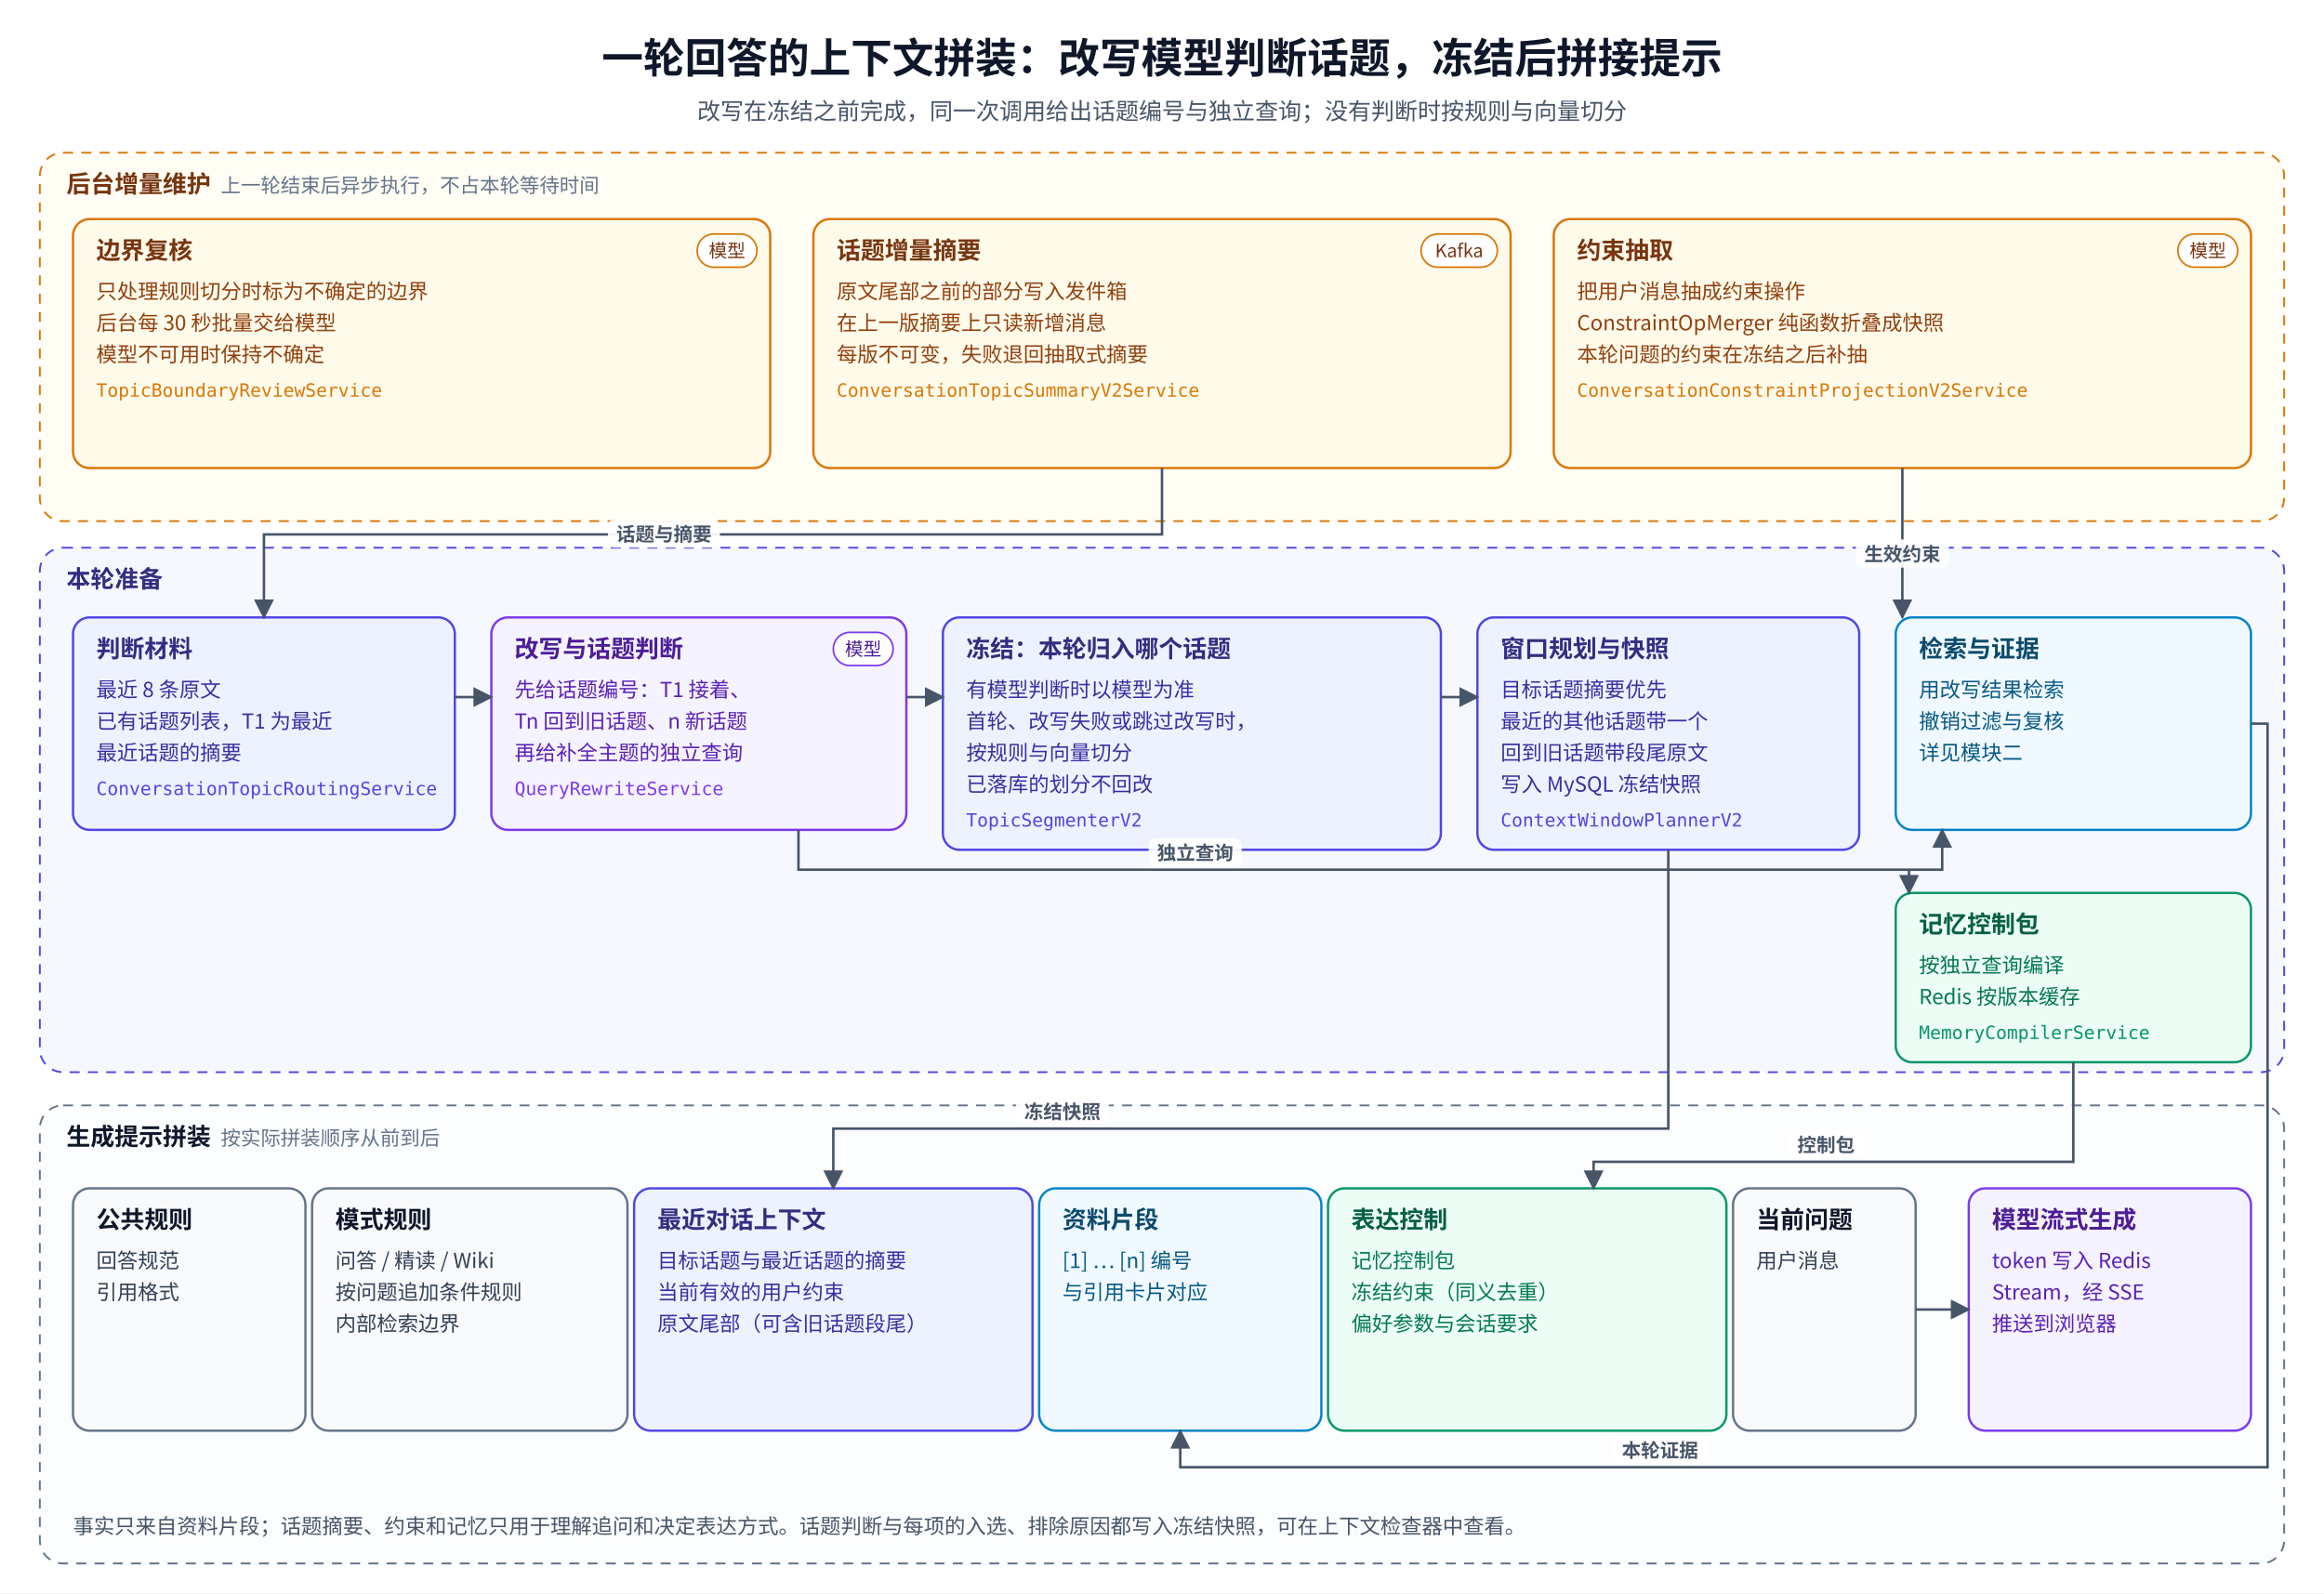
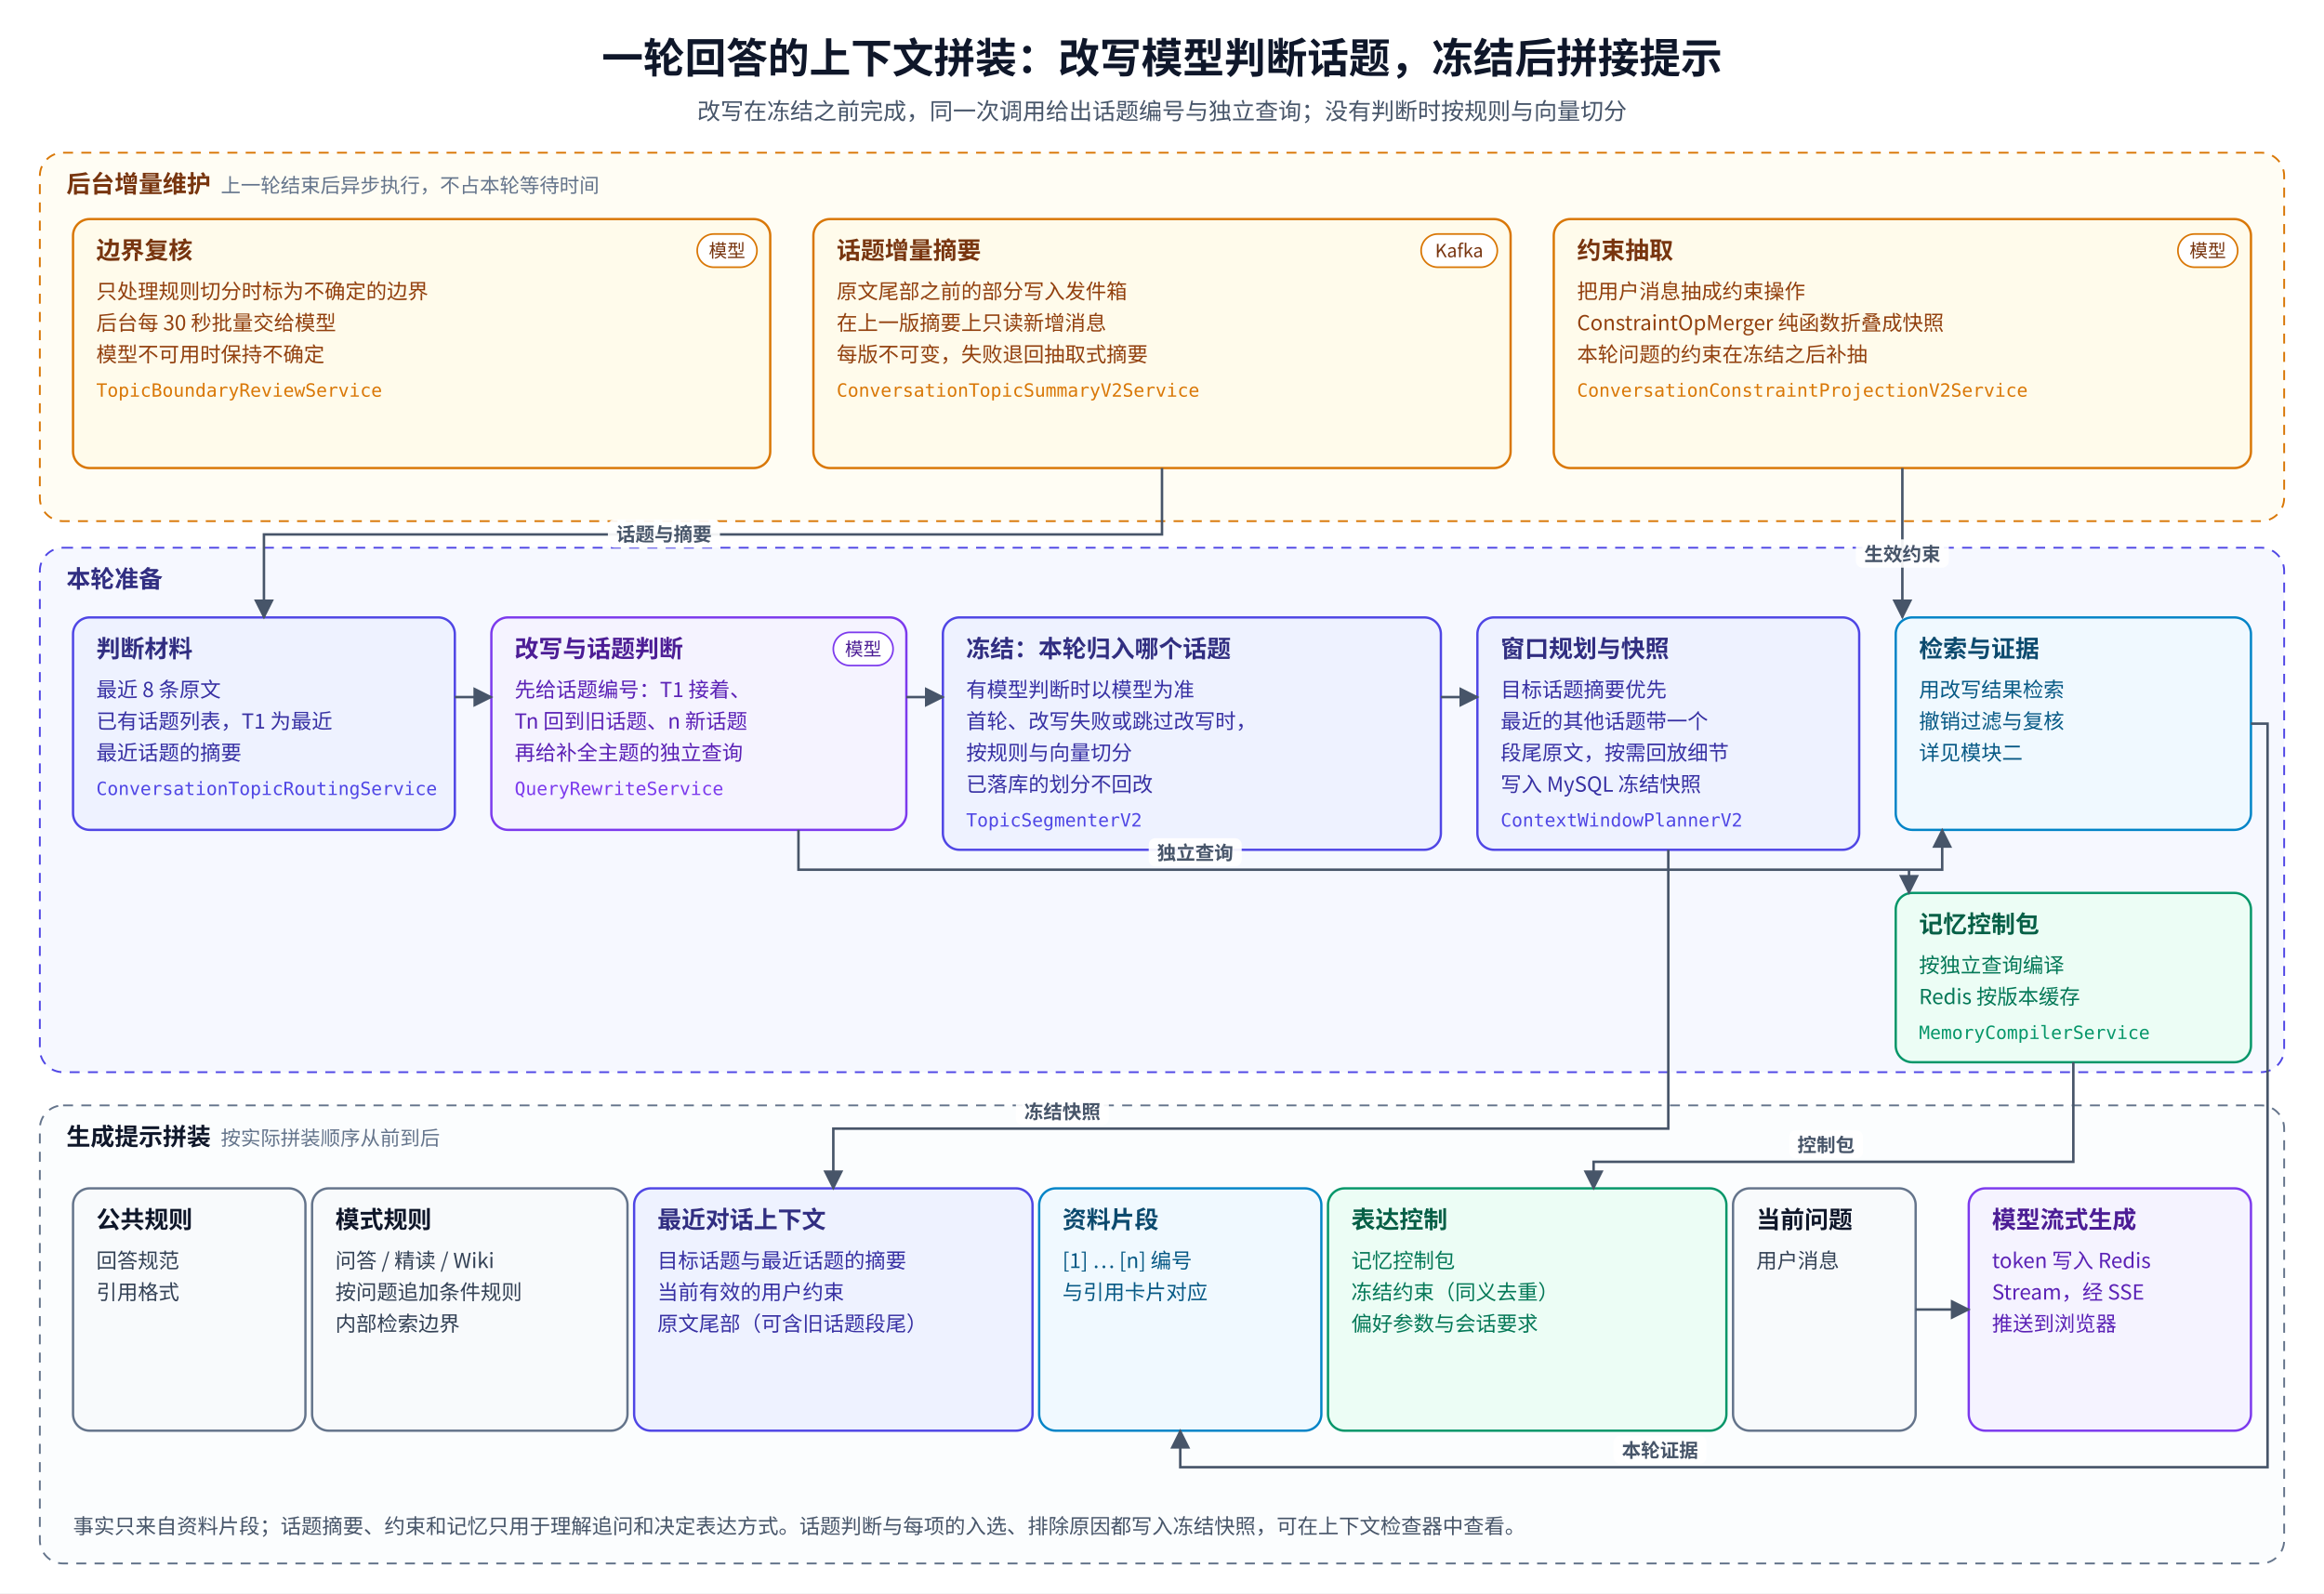
<svg xmlns="http://www.w3.org/2000/svg" viewBox="0 0 1400 960" width="1400" height="960" font-family="PingFang SC, Microsoft YaHei, Noto Sans CJK SC, Source Han Sans SC, Helvetica, Arial, sans-serif">
  <defs>
    <marker id="arrow-slate" viewBox="0 0 10 10" refX="9" refY="5" markerWidth="8" markerHeight="8" orient="auto-start-reverse">
      <path d="M0,0 L10,5 L0,10 z" fill="#475569" />
    </marker>
    <marker id="arrow-rose" viewBox="0 0 10 10" refX="9" refY="5" markerWidth="8" markerHeight="8" orient="auto-start-reverse">
      <path d="M0,0 L10,5 L0,10 z" fill="#e11d48" />
    </marker>
    <marker id="arrow-amber" viewBox="0 0 10 10" refX="9" refY="5" markerWidth="8" markerHeight="8" orient="auto-start-reverse">
      <path d="M0,0 L10,5 L0,10 z" fill="#d97706" />
    </marker>
    <marker id="arrow-emerald" viewBox="0 0 10 10" refX="9" refY="5" markerWidth="8" markerHeight="8" orient="auto-start-reverse">
      <path d="M0,0 L10,5 L0,10 z" fill="#059669" />
    </marker>
    <marker id="arrow-indigo" viewBox="0 0 10 10" refX="9" refY="5" markerWidth="8" markerHeight="8" orient="auto-start-reverse">
      <path d="M0,0 L10,5 L0,10 z" fill="#4f46e5" />
    </marker>
    <marker id="arrow-sky" viewBox="0 0 10 10" refX="9" refY="5" markerWidth="8" markerHeight="8" orient="auto-start-reverse">
      <path d="M0,0 L10,5 L0,10 z" fill="#0284c7" />
    </marker>
    <marker id="arrow-violet" viewBox="0 0 10 10" refX="9" refY="5" markerWidth="8" markerHeight="8" orient="auto-start-reverse">
      <path d="M0,0 L10,5 L0,10 z" fill="#7c3aed" />
    </marker>
  </defs>
  <rect width="1400" height="960" fill="#ffffff" />
  <text x="700.0" y="44.0" font-size="25" font-weight="700" fill="#0f172a" text-anchor="middle">一轮回答的上下文拼装：改写模型判断话题，冻结后拼接提示</text>
  <text x="700.0" y="72.0" font-size="14" font-weight="400" fill="#475569" text-anchor="middle">改写在冻结之前完成，同一次调用给出话题编号与独立查询；没有判断时按规则与向量切分</text>
  <rect x="24.0" y="92.0" width="1352.0" height="222.0" rx="14" fill="#fffbeb" fill-opacity="0.55" stroke="#d97706" stroke-width="1.1" stroke-dasharray="6 5" />
  <text x="40.0" y="116.0" font-size="14.5" font-weight="700" fill="#78350f" text-anchor="start">后台增量维护</text>
  <text x="133.0" y="116.0" font-size="12" font-weight="400" fill="#64748b" text-anchor="start">上一轮结束后异步执行，不占本轮等待时间</text>
  <rect x="44.0" y="132.0" width="420.0" height="150.0" rx="10" fill="#fffbeb" stroke="#d97706" stroke-width="1.4" />
  <text x="58.0" y="156.0" font-size="14.5" font-weight="700" fill="#78350f" text-anchor="start">边界复核</text>
  <rect x="420.0" y="141.0" width="36.0" height="20.0" rx="10" fill="#ffffff" stroke="#d97706" stroke-width="1" />
  <text x="438.0" y="155.0" font-size="11" font-weight="400" fill="#78350f" text-anchor="middle">模型</text>
  <text x="58.0" y="180.0" font-size="12.5" font-weight="400" fill="#92400e" text-anchor="start">只处理规则切分时标为不确定的边界</text>
  <text x="58.0" y="199.0" font-size="12.5" font-weight="400" fill="#92400e" text-anchor="start">后台每 30 秒批量交给模型</text>
  <text x="58.0" y="218.0" font-size="12.5" font-weight="400" fill="#92400e" text-anchor="start">模型不可用时保持不确定</text>
  <text x="58.0" y="239.0" font-size="11" font-weight="400" fill="#d97706" text-anchor="start" font-family="SFMono-Regular, Consolas, Menlo, monospace">TopicBoundaryReviewService</text>
  <rect x="490.0" y="132.0" width="420.0" height="150.0" rx="10" fill="#fffbeb" stroke="#d97706" stroke-width="1.4" />
  <text x="504.0" y="156.0" font-size="14.5" font-weight="700" fill="#78350f" text-anchor="start">话题增量摘要</text>
  <rect x="856.1" y="141.0" width="45.9" height="20.0" rx="10" fill="#ffffff" stroke="#d97706" stroke-width="1" />
  <text x="879.0" y="155.0" font-size="11" font-weight="400" fill="#78350f" text-anchor="middle">Kafka</text>
  <text x="504.0" y="180.0" font-size="12.5" font-weight="400" fill="#92400e" text-anchor="start">原文尾部之前的部分写入发件箱</text>
  <text x="504.0" y="199.0" font-size="12.5" font-weight="400" fill="#92400e" text-anchor="start">在上一版摘要上只读新增消息</text>
  <text x="504.0" y="218.0" font-size="12.5" font-weight="400" fill="#92400e" text-anchor="start">每版不可变，失败退回抽取式摘要</text>
  <text x="504.0" y="239.0" font-size="11" font-weight="400" fill="#d97706" text-anchor="start" font-family="SFMono-Regular, Consolas, Menlo, monospace">ConversationTopicSummaryV2Service</text>
  <rect x="936.0" y="132.0" width="420.0" height="150.0" rx="10" fill="#fffbeb" stroke="#d97706" stroke-width="1.4" />
  <text x="950.0" y="156.0" font-size="14.5" font-weight="700" fill="#78350f" text-anchor="start">约束抽取</text>
  <rect x="1312.0" y="141.0" width="36.0" height="20.0" rx="10" fill="#ffffff" stroke="#d97706" stroke-width="1" />
  <text x="1330.0" y="155.0" font-size="11" font-weight="400" fill="#78350f" text-anchor="middle">模型</text>
  <text x="950.0" y="180.0" font-size="12.5" font-weight="400" fill="#92400e" text-anchor="start">把用户消息抽成约束操作</text>
  <text x="950.0" y="199.0" font-size="12.5" font-weight="400" fill="#92400e" text-anchor="start">ConstraintOpMerger 纯函数折叠成快照</text>
  <text x="950.0" y="218.0" font-size="12.5" font-weight="400" fill="#92400e" text-anchor="start">本轮问题的约束在冻结之后补抽</text>
  <text x="950.0" y="239.0" font-size="11" font-weight="400" fill="#d97706" text-anchor="start" font-family="SFMono-Regular, Consolas, Menlo, monospace">ConversationConstraintProjectionV2Service</text>
  <rect x="24.0" y="330.0" width="1352.0" height="316.0" rx="14" fill="#eef2ff" fill-opacity="0.55" stroke="#4f46e5" stroke-width="1.1" stroke-dasharray="6 5" />
  <text x="40.0" y="354.0" font-size="14.5" font-weight="700" fill="#312e81" text-anchor="start">本轮准备</text>
  <rect x="44.0" y="372.0" width="230.0" height="128.0" rx="10" fill="#eef2ff" stroke="#4f46e5" stroke-width="1.4" />
  <text x="58.0" y="396.0" font-size="14.5" font-weight="700" fill="#312e81" text-anchor="start">判断材料</text>
  <text x="58.0" y="420.0" font-size="12.5" font-weight="400" fill="#3730a3" text-anchor="start">最近 8 条原文</text>
  <text x="58.0" y="439.0" font-size="12.5" font-weight="400" fill="#3730a3" text-anchor="start">已有话题列表，T1 为最近</text>
  <text x="58.0" y="458.0" font-size="12.5" font-weight="400" fill="#3730a3" text-anchor="start">最近话题的摘要</text>
  <text x="58.0" y="479.0" font-size="11" font-weight="400" fill="#4f46e5" text-anchor="start" font-family="SFMono-Regular, Consolas, Menlo, monospace">ConversationTopicRoutingService</text>
  <rect x="296.0" y="372.0" width="250.0" height="128.0" rx="10" fill="#f5f3ff" stroke="#7c3aed" stroke-width="1.4" />
  <text x="310.0" y="396.0" font-size="14.5" font-weight="700" fill="#4c1d95" text-anchor="start">改写与话题判断</text>
  <rect x="502.0" y="381.0" width="36.0" height="20.0" rx="10" fill="#ffffff" stroke="#7c3aed" stroke-width="1" />
  <text x="520.0" y="395.0" font-size="11" font-weight="400" fill="#4c1d95" text-anchor="middle">模型</text>
  <text x="310.0" y="420.0" font-size="12.5" font-weight="400" fill="#5b21b6" text-anchor="start">先给话题编号：T1 接着、</text>
  <text x="310.0" y="439.0" font-size="12.5" font-weight="400" fill="#5b21b6" text-anchor="start">Tn 回到旧话题、n 新话题</text>
  <text x="310.0" y="458.0" font-size="12.5" font-weight="400" fill="#5b21b6" text-anchor="start">再给补全主题的独立查询</text>
  <text x="310.0" y="479.0" font-size="11" font-weight="400" fill="#7c3aed" text-anchor="start" font-family="SFMono-Regular, Consolas, Menlo, monospace">QueryRewriteService</text>
  <rect x="568.0" y="372.0" width="300.0" height="140.0" rx="10" fill="#eef2ff" stroke="#4f46e5" stroke-width="1.4" />
  <text x="582.0" y="396.0" font-size="14.5" font-weight="700" fill="#312e81" text-anchor="start">冻结：本轮归入哪个话题</text>
  <text x="582.0" y="420.0" font-size="12.5" font-weight="400" fill="#3730a3" text-anchor="start">有模型判断时以模型为准</text>
  <text x="582.0" y="439.0" font-size="12.5" font-weight="400" fill="#3730a3" text-anchor="start">首轮、改写失败或跳过改写时，</text>
  <text x="582.0" y="458.0" font-size="12.5" font-weight="400" fill="#3730a3" text-anchor="start">按规则与向量切分</text>
  <text x="582.0" y="477.0" font-size="12.5" font-weight="400" fill="#3730a3" text-anchor="start">已落库的划分不回改</text>
  <text x="582.0" y="498.0" font-size="11" font-weight="400" fill="#4f46e5" text-anchor="start" font-family="SFMono-Regular, Consolas, Menlo, monospace">TopicSegmenterV2</text>
  <rect x="890.0" y="372.0" width="230.0" height="140.0" rx="10" fill="#eef2ff" stroke="#4f46e5" stroke-width="1.4" />
  <text x="904.0" y="396.0" font-size="14.5" font-weight="700" fill="#312e81" text-anchor="start">窗口规划与快照</text>
  <text x="904.0" y="420.0" font-size="12.5" font-weight="400" fill="#3730a3" text-anchor="start">目标话题摘要优先</text>
  <text x="904.0" y="439.0" font-size="12.5" font-weight="400" fill="#3730a3" text-anchor="start">最近的其他话题带一个</text>
-   <text x="904.0" y="458.0" font-size="12.5" font-weight="400" fill="#3730a3" text-anchor="start">回到旧话题带段尾原文</text>
+   <text x="904.0" y="458.0" font-size="12.5" font-weight="400" fill="#3730a3" text-anchor="start">段尾原文，按需回放细节</text>
  <text x="904.0" y="477.0" font-size="12.5" font-weight="400" fill="#3730a3" text-anchor="start">写入 MySQL 冻结快照</text>
  <text x="904.0" y="498.0" font-size="11" font-weight="400" fill="#4f46e5" text-anchor="start" font-family="SFMono-Regular, Consolas, Menlo, monospace">ContextWindowPlannerV2</text>
  <rect x="1142.0" y="372.0" width="214.0" height="128.0" rx="10" fill="#f0f9ff" stroke="#0284c7" stroke-width="1.4" />
  <text x="1156.0" y="396.0" font-size="14.5" font-weight="700" fill="#0c4a6e" text-anchor="start">检索与证据</text>
  <text x="1156.0" y="420.0" font-size="12.5" font-weight="400" fill="#075985" text-anchor="start">用改写结果检索</text>
  <text x="1156.0" y="439.0" font-size="12.5" font-weight="400" fill="#075985" text-anchor="start">撤销过滤与复核</text>
  <text x="1156.0" y="458.0" font-size="12.5" font-weight="400" fill="#075985" text-anchor="start">详见模块二</text>
  <rect x="1142.0" y="538.0" width="214.0" height="102.0" rx="10" fill="#ecfdf5" stroke="#059669" stroke-width="1.4" />
  <text x="1156.0" y="562.0" font-size="14.5" font-weight="700" fill="#065f46" text-anchor="start">记忆控制包</text>
  <text x="1156.0" y="586.0" font-size="12.5" font-weight="400" fill="#047857" text-anchor="start">按独立查询编译</text>
  <text x="1156.0" y="605.0" font-size="12.5" font-weight="400" fill="#047857" text-anchor="start">Redis 按版本缓存</text>
  <text x="1156.0" y="626.0" font-size="11" font-weight="400" fill="#059669" text-anchor="start" font-family="SFMono-Regular, Consolas, Menlo, monospace">MemoryCompilerService</text>
  <path d="M274.0,420.0 L296.0,420.0" fill="none" stroke="#475569" stroke-width="1.5" marker-end="url(#arrow-slate)" />
  <path d="M546.0,420.0 L568.0,420.0" fill="none" stroke="#475569" stroke-width="1.5" marker-end="url(#arrow-slate)" />
  <path d="M868.0,420.0 L890.0,420.0" fill="none" stroke="#475569" stroke-width="1.5" marker-end="url(#arrow-slate)" />
  <path d="M481.0,500.0 L481.0,524.0 L1170.0,524.0 L1170.0,500.0" fill="none" stroke="#475569" stroke-width="1.5" marker-end="url(#arrow-slate)" />
  <rect x="692.0" y="505.0" width="56.0" height="17" rx="4" fill="#ffffff" fill-opacity="0.92" />
  <text x="720.0" y="518.0" font-size="11.5" font-weight="600" fill="#475569" text-anchor="middle">独立查询</text>
  <path d="M1150.0,524.0 L1150.0,538.0" fill="none" stroke="#475569" stroke-width="1.5" marker-end="url(#arrow-slate)" />
  <path d="M700.0,282.0 L700.0,322.0 L159.0,322.0 L159.0,372.0" fill="none" stroke="#475569" stroke-width="1.5" marker-end="url(#arrow-slate)" />
  <rect x="366.2" y="313.0" width="67.5" height="17" rx="4" fill="#ffffff" fill-opacity="0.92" />
  <text x="400.0" y="326.0" font-size="11.5" font-weight="600" fill="#475569" text-anchor="middle">话题与摘要</text>
  <path d="M1146.0,282.0 L1146.0,372.0" fill="none" stroke="#475569" stroke-width="1.5" marker-end="url(#arrow-slate)" />
  <rect x="1118.0" y="325.0" width="56.0" height="17" rx="4" fill="#ffffff" fill-opacity="0.92" />
  <text x="1146.0" y="338.0" font-size="11.5" font-weight="600" fill="#475569" text-anchor="middle">生效约束</text>
  <rect x="24.0" y="666.0" width="1352.0" height="276.0" rx="14" fill="#f8fafc" fill-opacity="0.55" stroke="#64748b" stroke-width="1.1" stroke-dasharray="6 5" />
  <text x="40.0" y="690.0" font-size="14.5" font-weight="700" fill="#0f172a" text-anchor="start">生成提示拼装</text>
  <text x="133.0" y="690.0" font-size="12" font-weight="400" fill="#64748b" text-anchor="start">按实际拼装顺序从前到后</text>
  <rect x="44.0" y="716.0" width="140.0" height="146.0" rx="10" fill="#f8fafc" stroke="#64748b" stroke-width="1.4" />
  <text x="58.0" y="740.0" font-size="14.5" font-weight="700" fill="#0f172a" text-anchor="start">公共规则</text>
  <text x="58.0" y="764.0" font-size="12.5" font-weight="400" fill="#334155" text-anchor="start">回答规范</text>
  <text x="58.0" y="783.0" font-size="12.5" font-weight="400" fill="#334155" text-anchor="start">引用格式</text>
  <rect x="188.0" y="716.0" width="190.0" height="146.0" rx="10" fill="#f8fafc" stroke="#64748b" stroke-width="1.4" />
  <text x="202.0" y="740.0" font-size="14.5" font-weight="700" fill="#0f172a" text-anchor="start">模式规则</text>
  <text x="202.0" y="764.0" font-size="12.5" font-weight="400" fill="#334155" text-anchor="start">问答 / 精读 / Wiki</text>
  <text x="202.0" y="783.0" font-size="12.5" font-weight="400" fill="#334155" text-anchor="start">按问题追加条件规则</text>
  <text x="202.0" y="802.0" font-size="12.5" font-weight="400" fill="#334155" text-anchor="start">内部检索边界</text>
  <rect x="382.0" y="716.0" width="240.0" height="146.0" rx="10" fill="#eef2ff" stroke="#4f46e5" stroke-width="1.4" />
  <text x="396.0" y="740.0" font-size="14.5" font-weight="700" fill="#312e81" text-anchor="start">最近对话上下文</text>
  <text x="396.0" y="764.0" font-size="12.5" font-weight="400" fill="#3730a3" text-anchor="start">目标话题与最近话题的摘要</text>
  <text x="396.0" y="783.0" font-size="12.5" font-weight="400" fill="#3730a3" text-anchor="start">当前有效的用户约束</text>
  <text x="396.0" y="802.0" font-size="12.5" font-weight="400" fill="#3730a3" text-anchor="start">原文尾部（可含旧话题段尾）</text>
  <rect x="626.0" y="716.0" width="170.0" height="146.0" rx="10" fill="#f0f9ff" stroke="#0284c7" stroke-width="1.4" />
  <text x="640.0" y="740.0" font-size="14.5" font-weight="700" fill="#0c4a6e" text-anchor="start">资料片段</text>
  <text x="640.0" y="764.0" font-size="12.5" font-weight="400" fill="#075985" text-anchor="start">[1] … [n] 编号</text>
  <text x="640.0" y="783.0" font-size="12.5" font-weight="400" fill="#075985" text-anchor="start">与引用卡片对应</text>
  <rect x="800.0" y="716.0" width="240.0" height="146.0" rx="10" fill="#ecfdf5" stroke="#059669" stroke-width="1.4" />
  <text x="814.0" y="740.0" font-size="14.5" font-weight="700" fill="#065f46" text-anchor="start">表达控制</text>
  <text x="814.0" y="764.0" font-size="12.5" font-weight="400" fill="#047857" text-anchor="start">记忆控制包</text>
  <text x="814.0" y="783.0" font-size="12.5" font-weight="400" fill="#047857" text-anchor="start">冻结约束（同义去重）</text>
  <text x="814.0" y="802.0" font-size="12.5" font-weight="400" fill="#047857" text-anchor="start">偏好参数与会话要求</text>
  <rect x="1044.0" y="716.0" width="110.0" height="146.0" rx="10" fill="#f8fafc" stroke="#64748b" stroke-width="1.4" />
  <text x="1058.0" y="740.0" font-size="14.5" font-weight="700" fill="#0f172a" text-anchor="start">当前问题</text>
  <text x="1058.0" y="764.0" font-size="12.5" font-weight="400" fill="#334155" text-anchor="start">用户消息</text>
  <rect x="1186.0" y="716.0" width="170.0" height="146.0" rx="10" fill="#f5f3ff" stroke="#7c3aed" stroke-width="1.4" />
  <text x="1200.0" y="740.0" font-size="14.5" font-weight="700" fill="#4c1d95" text-anchor="start">模型流式生成</text>
  <text x="1200.0" y="764.0" font-size="12.5" font-weight="400" fill="#5b21b6" text-anchor="start">token 写入 Redis</text>
  <text x="1200.0" y="783.0" font-size="12.5" font-weight="400" fill="#5b21b6" text-anchor="start">Stream，经 SSE</text>
  <text x="1200.0" y="802.0" font-size="12.5" font-weight="400" fill="#5b21b6" text-anchor="start">推送到浏览器</text>
  <path d="M1154.0,789.0 L1186.0,789.0" fill="none" stroke="#475569" stroke-width="1.5" marker-end="url(#arrow-slate)" />
  <path d="M1005.0,512.0 L1005.0,680.0 L502.0,680.0 L502.0,716.0" fill="none" stroke="#475569" stroke-width="1.5" marker-end="url(#arrow-slate)" />
  <rect x="612.0" y="661.0" width="56.0" height="17" rx="4" fill="#ffffff" fill-opacity="0.92" />
  <text x="640.0" y="674.0" font-size="11.5" font-weight="600" fill="#475569" text-anchor="middle">冻结快照</text>
  <path d="M1249.0,640.0 L1249.0,700.0 L960.0,700.0 L960.0,716.0" fill="none" stroke="#475569" stroke-width="1.5" marker-end="url(#arrow-slate)" />
  <rect x="1077.8" y="681.0" width="44.5" height="17" rx="4" fill="#ffffff" fill-opacity="0.92" />
  <text x="1100.0" y="694.0" font-size="11.5" font-weight="600" fill="#475569" text-anchor="middle">控制包</text>
  <path d="M1356.0,436.0 L1366.0,436.0 L1366.0,884.0 L711.0,884.0 L711.0,862.0" fill="none" stroke="#475569" stroke-width="1.5" marker-end="url(#arrow-slate)" />
  <rect x="972.0" y="865.0" width="56.0" height="17" rx="4" fill="#ffffff" fill-opacity="0.92" />
  <text x="1000.0" y="878.0" font-size="11.5" font-weight="600" fill="#475569" text-anchor="middle">本轮证据</text>
  <text x="44.0" y="924.0" font-size="12.5" font-weight="400" fill="#475569" text-anchor="start">事实只来自资料片段；话题摘要、约束和记忆只用于理解追问和决定表达方式。话题判断与每项的入选、排除原因都写入冻结快照，可在上下文检查器中查看。</text>
</svg>
